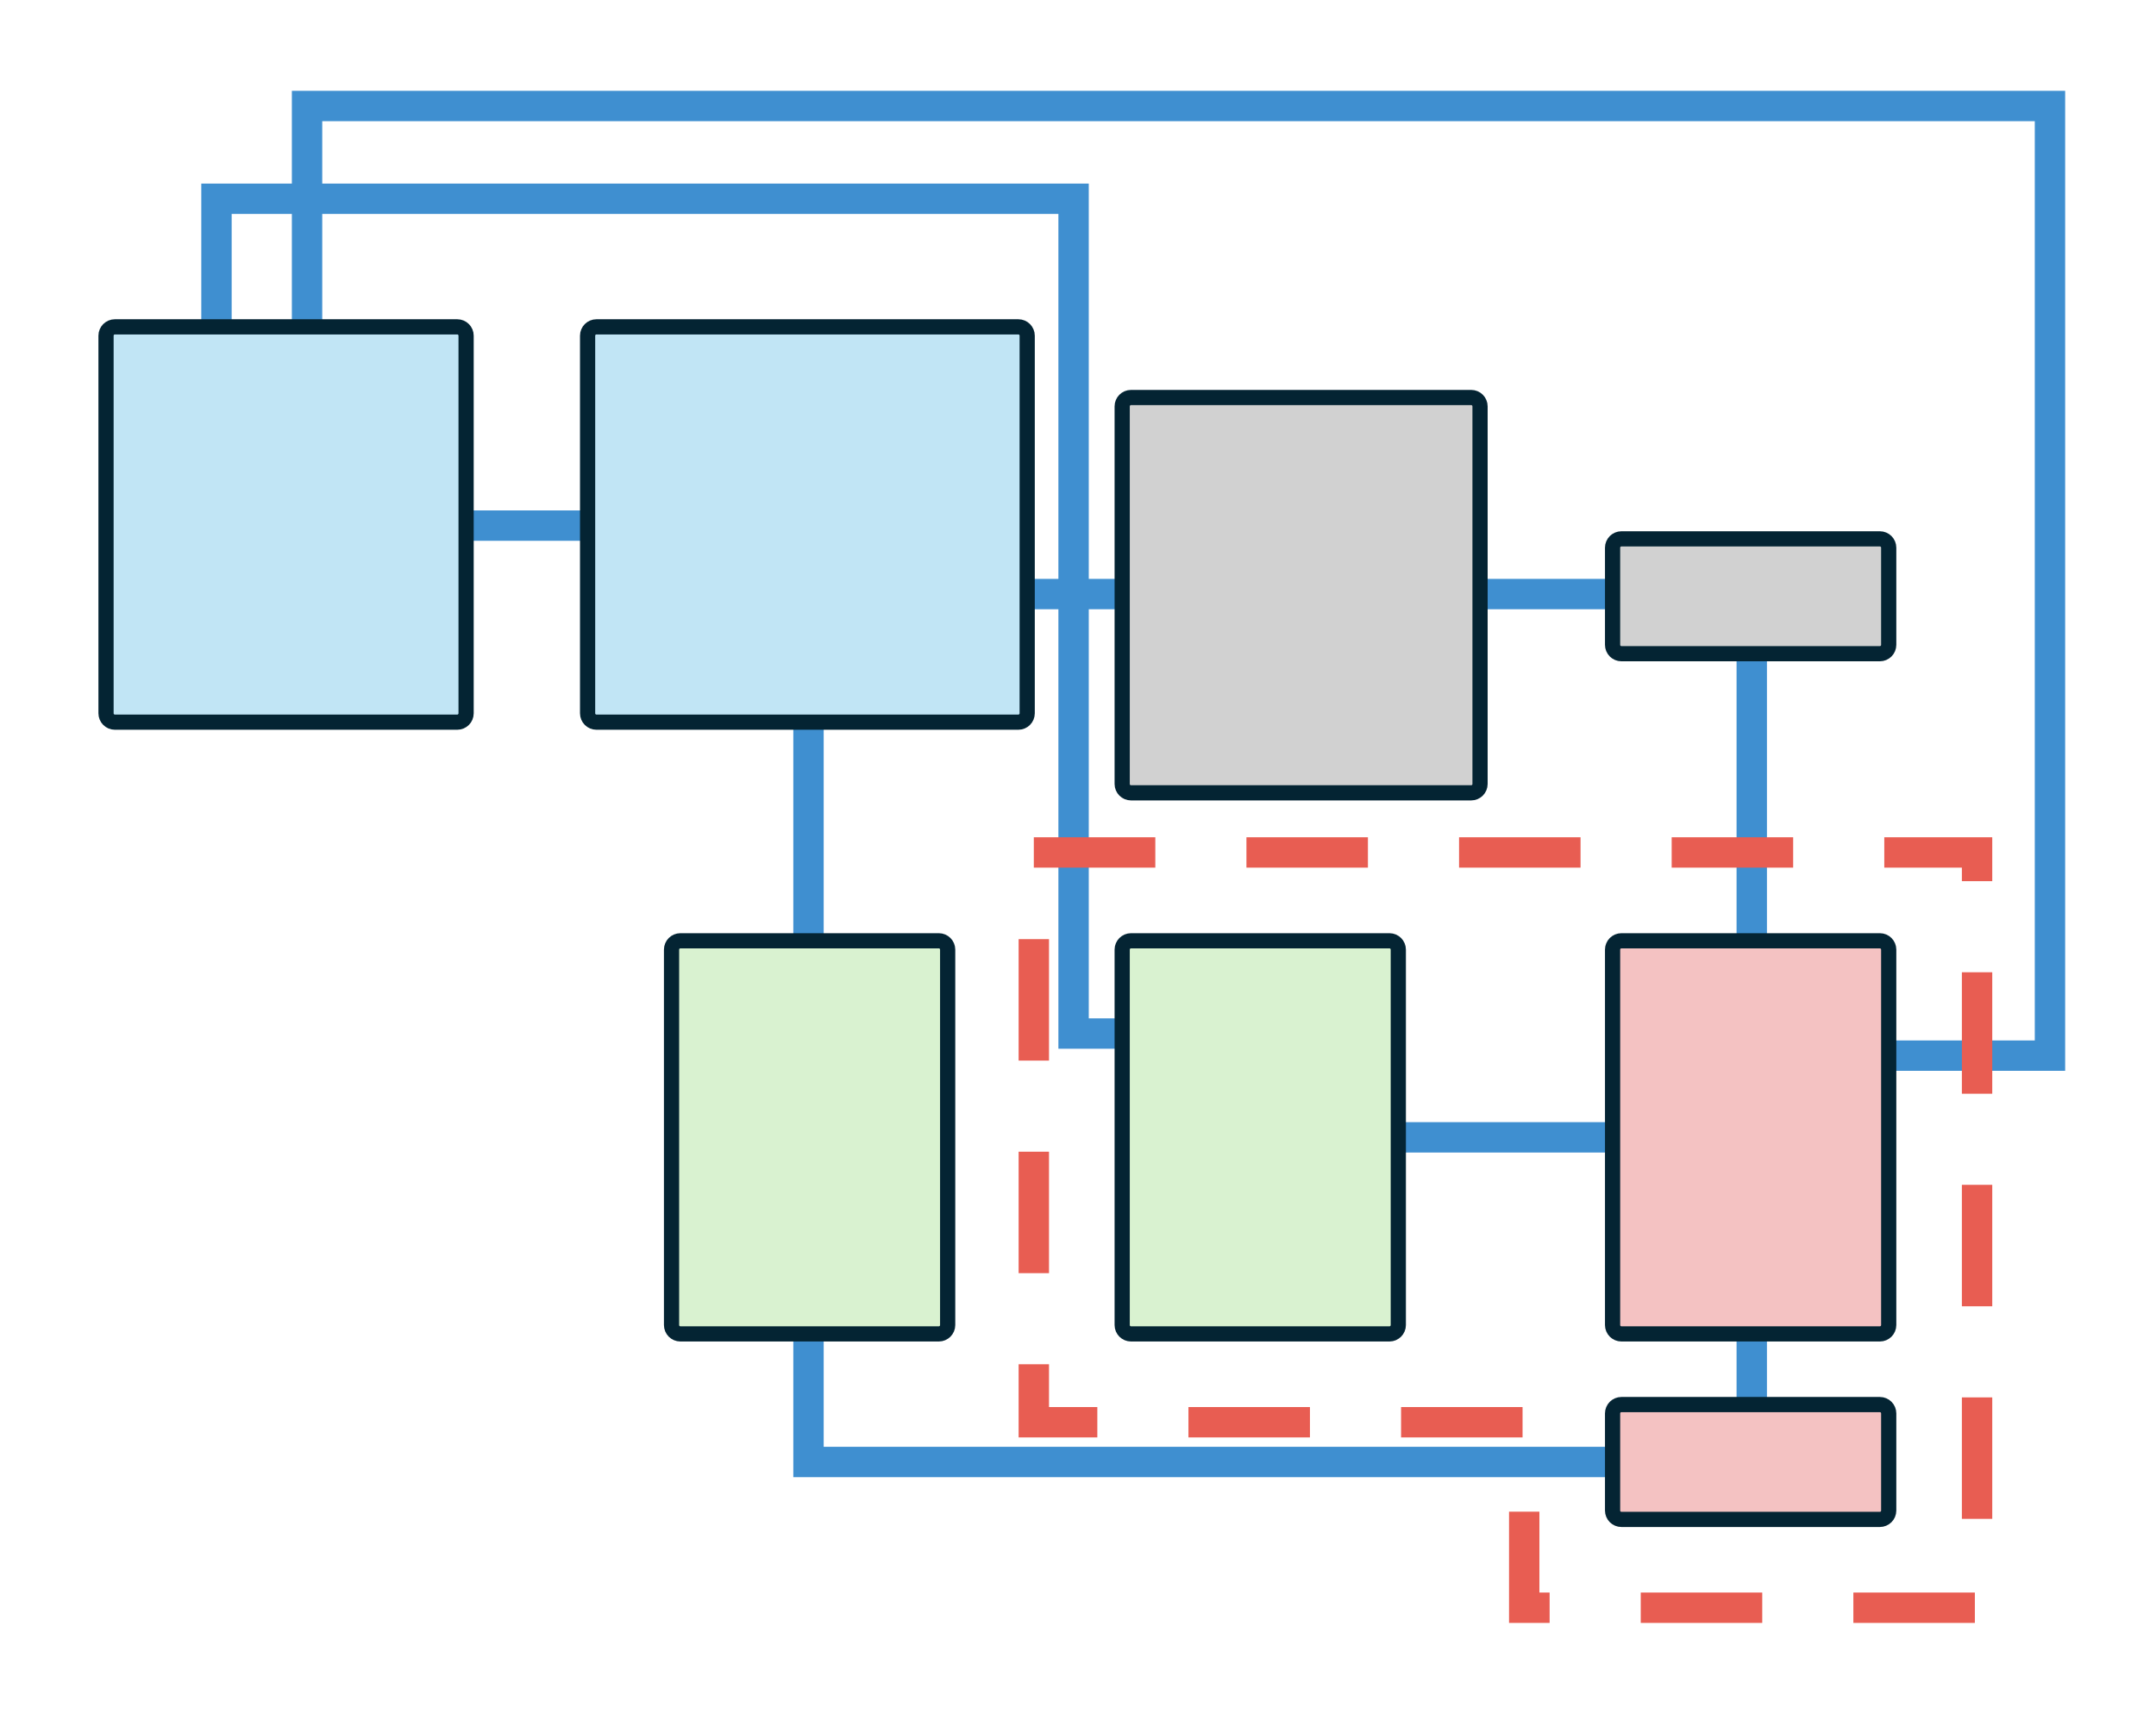
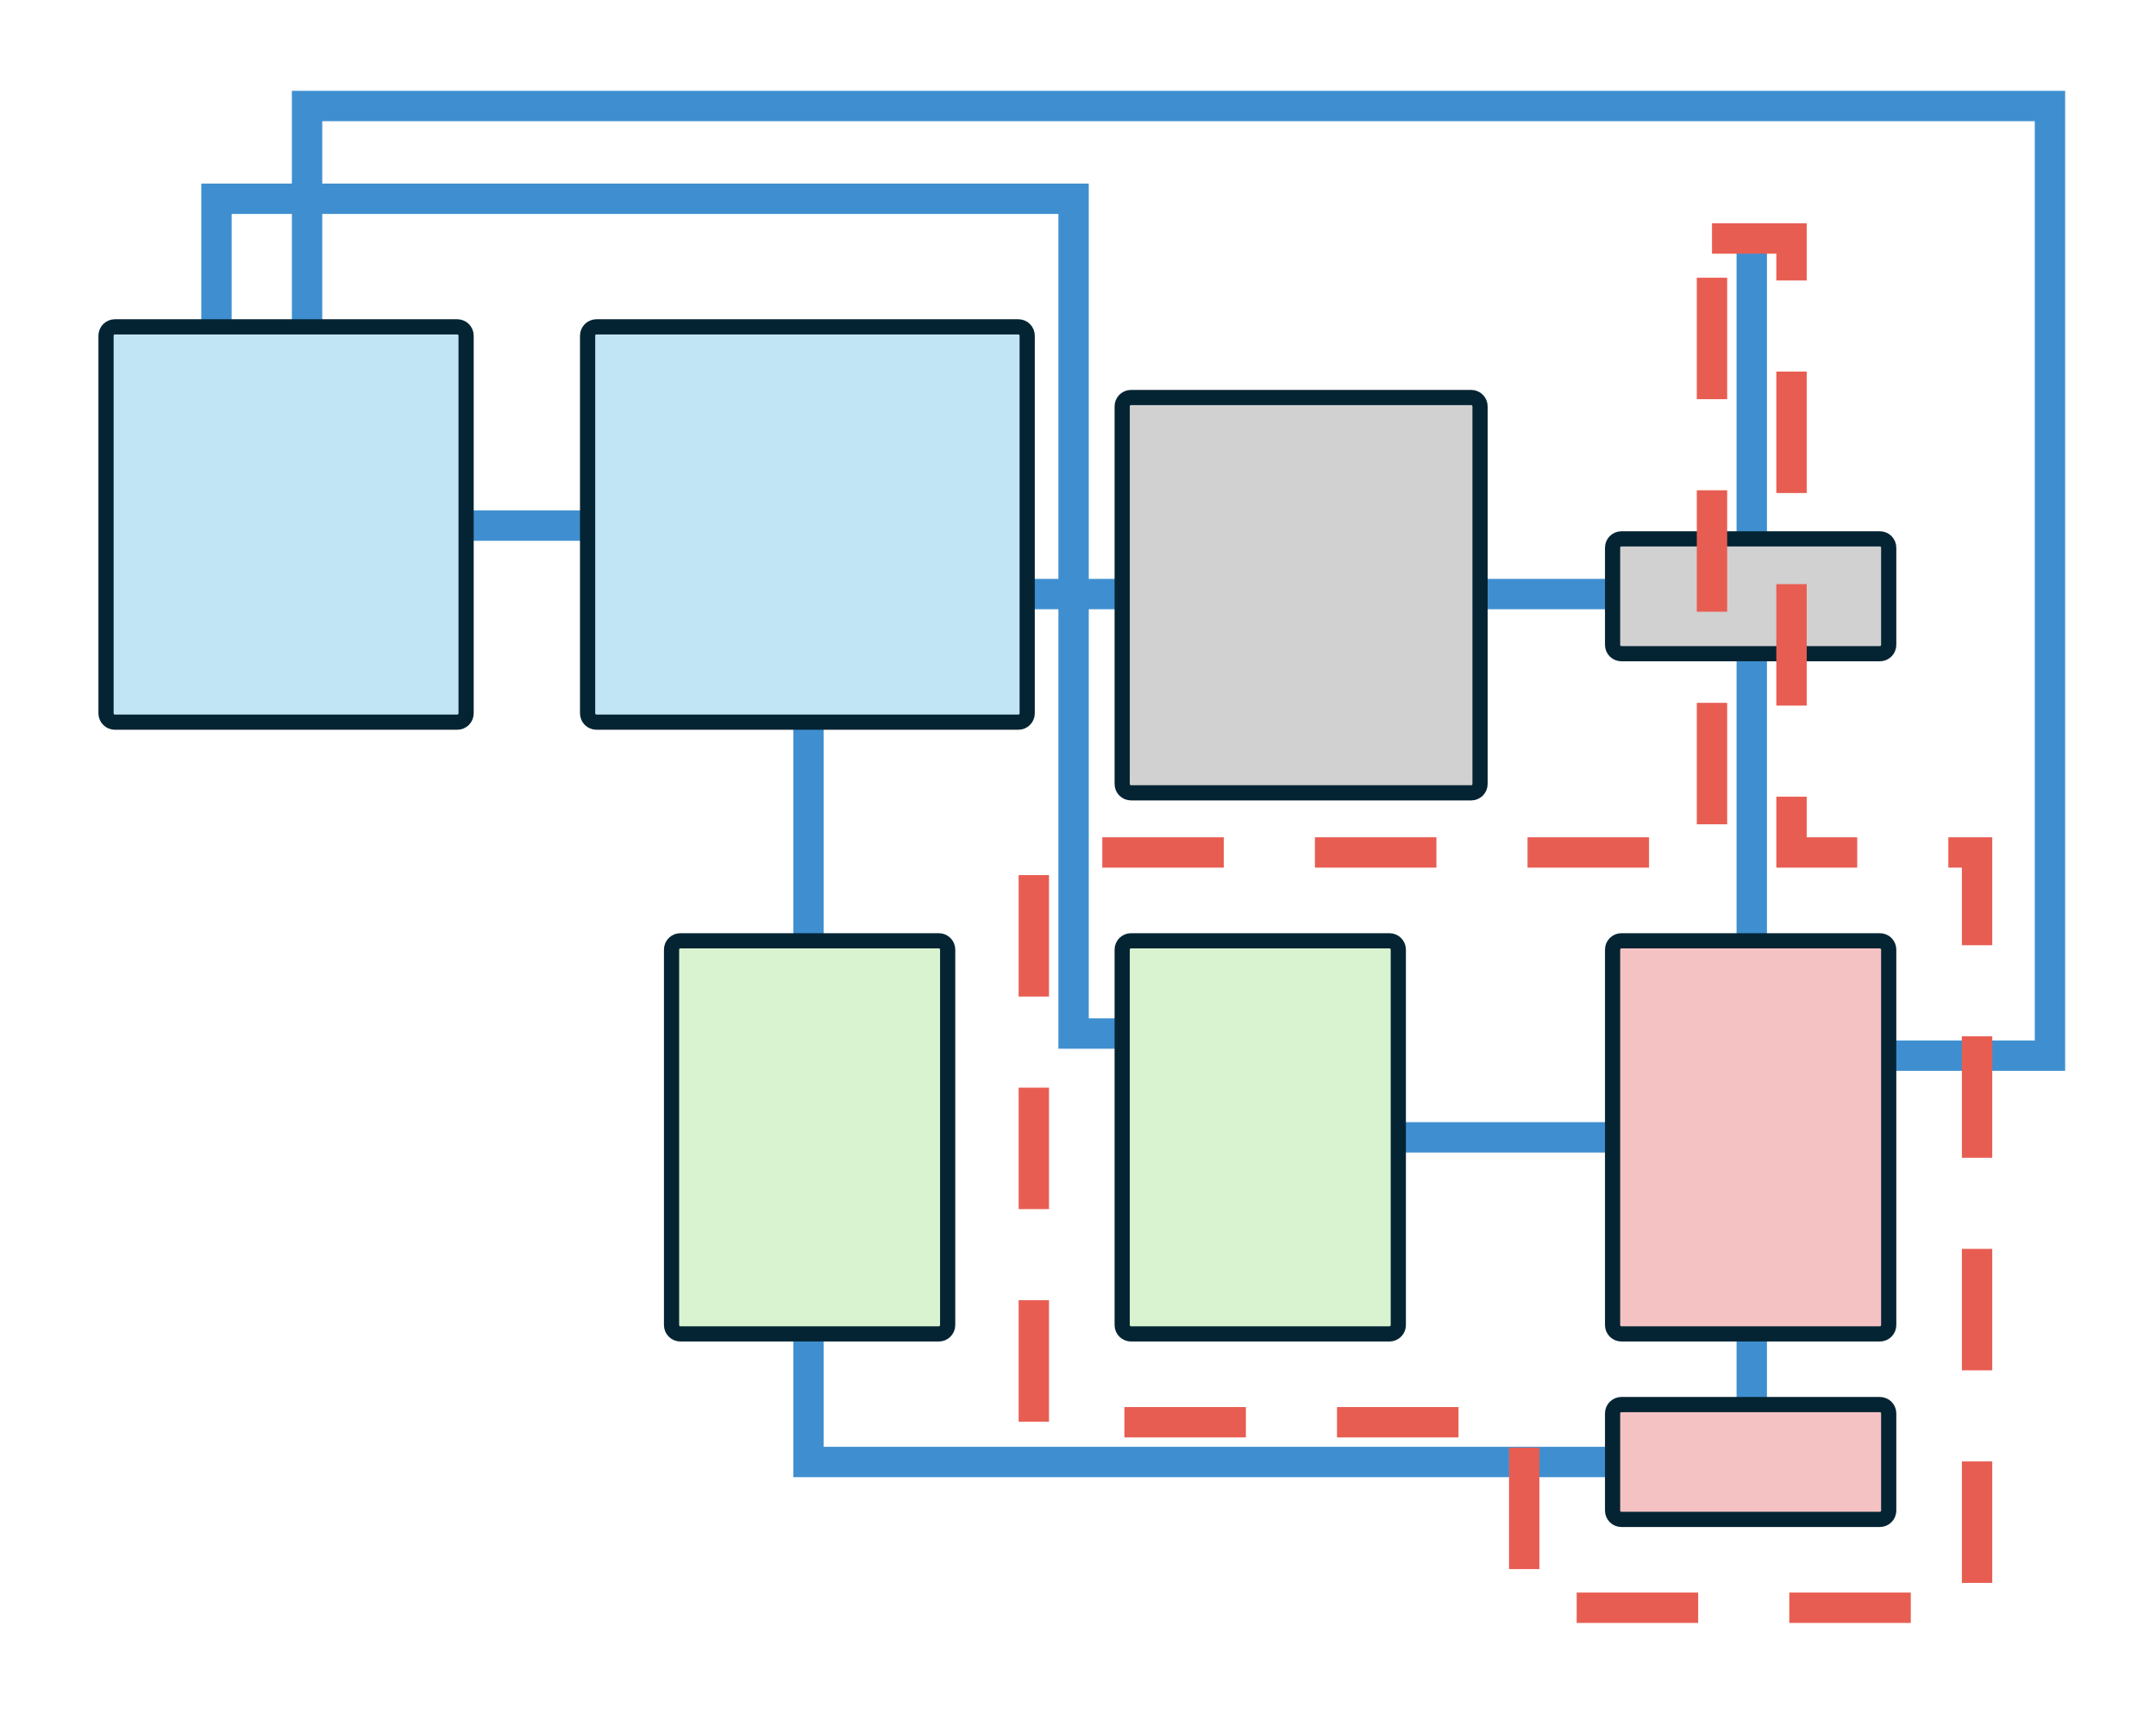
<svg xmlns="http://www.w3.org/2000/svg" version="1.1" class="td-diagram" viewBox="-48 -148 976 776" preserveAspectRatio="xMidYMid meet" role="img">
  <path d="M163 90L218 90" fill="none" stroke="#3F8FD0" stroke-width="13.75" stroke-linecap="square" stroke-linejoin="miter" class="td-edge" data-edge="mainboard~toolhead_board" data-kind="signal" />
  <path d="M417 121L460 121" fill="none" stroke="#3F8FD0" stroke-width="13.75" stroke-linecap="square" stroke-linejoin="miter" class="td-edge" data-edge="toolhead_board~motor" data-kind="power" />
  <path d="M318 179L318 278" fill="none" stroke="#3F8FD0" stroke-width="13.75" stroke-linecap="square" stroke-linejoin="miter" class="td-edge" data-edge="toolhead_board~part_cooling_fan" data-kind="power" />
  <path d="M622 121L682 121" fill="none" stroke="#3F8FD0" stroke-width="13.75" stroke-linecap="square" stroke-linejoin="miter" class="td-edge" data-edge="motor~gears" data-kind="mechanical" />
+   <path d="M745 -40L745 96" fill="none" stroke="#3F8FD0" stroke-width="13.75" stroke-linecap="square" stroke-linejoin="miter" class="td-edge" data-edge="filament_in~gears" data-kind="filament" />
  <path d="M745 148L745 278" fill="none" stroke="#3F8FD0" stroke-width="13.75" stroke-linecap="square" stroke-linejoin="miter" class="td-edge" data-edge="gears~heatsink" data-kind="filament" />
  <path d="M745 456L745 488" fill="none" stroke="#3F8FD0" stroke-width="13.75" stroke-linecap="square" stroke-linejoin="miter" class="td-edge" data-edge="heatsink~nozzle" data-kind="filament" />
  <path d="M585 367L682 367" fill="none" stroke="#3F8FD0" stroke-width="13.75" stroke-linecap="square" stroke-linejoin="miter" class="td-edge" data-edge="hotend_fan~heatsink" data-kind="air" />
  <path d="M318 456L318 514L682 514" fill="none" stroke="#3F8FD0" stroke-width="13.75" stroke-linecap="square" stroke-linejoin="miter" class="td-edge" data-edge="part_cooling_fan~nozzle" data-kind="air" />
  <path d="M91 0L91 -100L880 -100L880 330L807 330" fill="none" stroke="#3F8FD0" stroke-width="13.75" stroke-linecap="square" stroke-linejoin="miter" class="td-edge" data-edge="mainboard~heatsink" data-kind="power" />
  <path d="M50 0L50 -58L438 -58L438 320L460 320" fill="none" stroke="#3F8FD0" stroke-width="13.75" stroke-linecap="square" stroke-linejoin="miter" class="td-edge" data-edge="mainboard~hotend_fan" data-kind="power" />
  <g class="td-block" data-block="mainboard" data-group="control">
    <rect x="0" y="0" width="163" height="179" rx="4" fill="#C1E5F5" stroke="#042433" stroke-width="6.88" />
  </g>
  <g class="td-block" data-block="toolhead_board" data-group="control">
    <rect x="218" y="0" width="199" height="179" rx="4" fill="#C1E5F5" stroke="#042433" stroke-width="6.88" />
  </g>
  <g class="td-block" data-block="motor" data-group="drive">
    <rect x="460" y="32" width="162" height="179" rx="4" fill="#D1D1D1" stroke="#042433" stroke-width="6.88" />
  </g>
  <g class="td-block" data-block="gears" data-group="drive">
    <rect x="682" y="96" width="125" height="52" rx="4" fill="#D1D1D1" stroke="#042433" stroke-width="6.88" />
  </g>
  <g class="td-block" data-block="part_cooling_fan" data-group="cooling">
    <rect x="256" y="278" width="125" height="178" rx="4" fill="#D9F2D0" stroke="#042433" stroke-width="6.88" />
  </g>
  <g class="td-block is-tool" data-block="hotend_fan" data-group="cooling">
    <rect x="460" y="278" width="125" height="178" rx="4" fill="#D9F2D0" stroke="#042433" stroke-width="6.88" />
  </g>
  <g class="td-block is-tool" data-block="heatsink" data-group="hot">
    <rect x="682" y="278" width="125" height="178" rx="4" fill="#F4C2C2" stroke="#042433" stroke-width="6.88" />
  </g>
  <g class="td-block is-tool" data-block="nozzle" data-group="hot">
    <rect x="682" y="488" width="125" height="52" rx="4" fill="#F4C2C2" stroke="#042433" stroke-width="6.88" />
  </g>
-   <path class="td-boundary" d="M420 238L847 238L847 580L642 580L642 496L420 496Z" fill="none" stroke="#E85D52" stroke-width="13.75" stroke-dasharray="55 41.25" stroke-linejoin="miter" />
+   <path class="td-boundary" d="M727 -40L763 -40L763 238L847 238L847 580L642 580L642 496L420 496L420 238L727 238Z" fill="none" stroke="#E85D52" stroke-width="13.75" stroke-dasharray="55 41.25" stroke-linejoin="miter" />
</svg>
